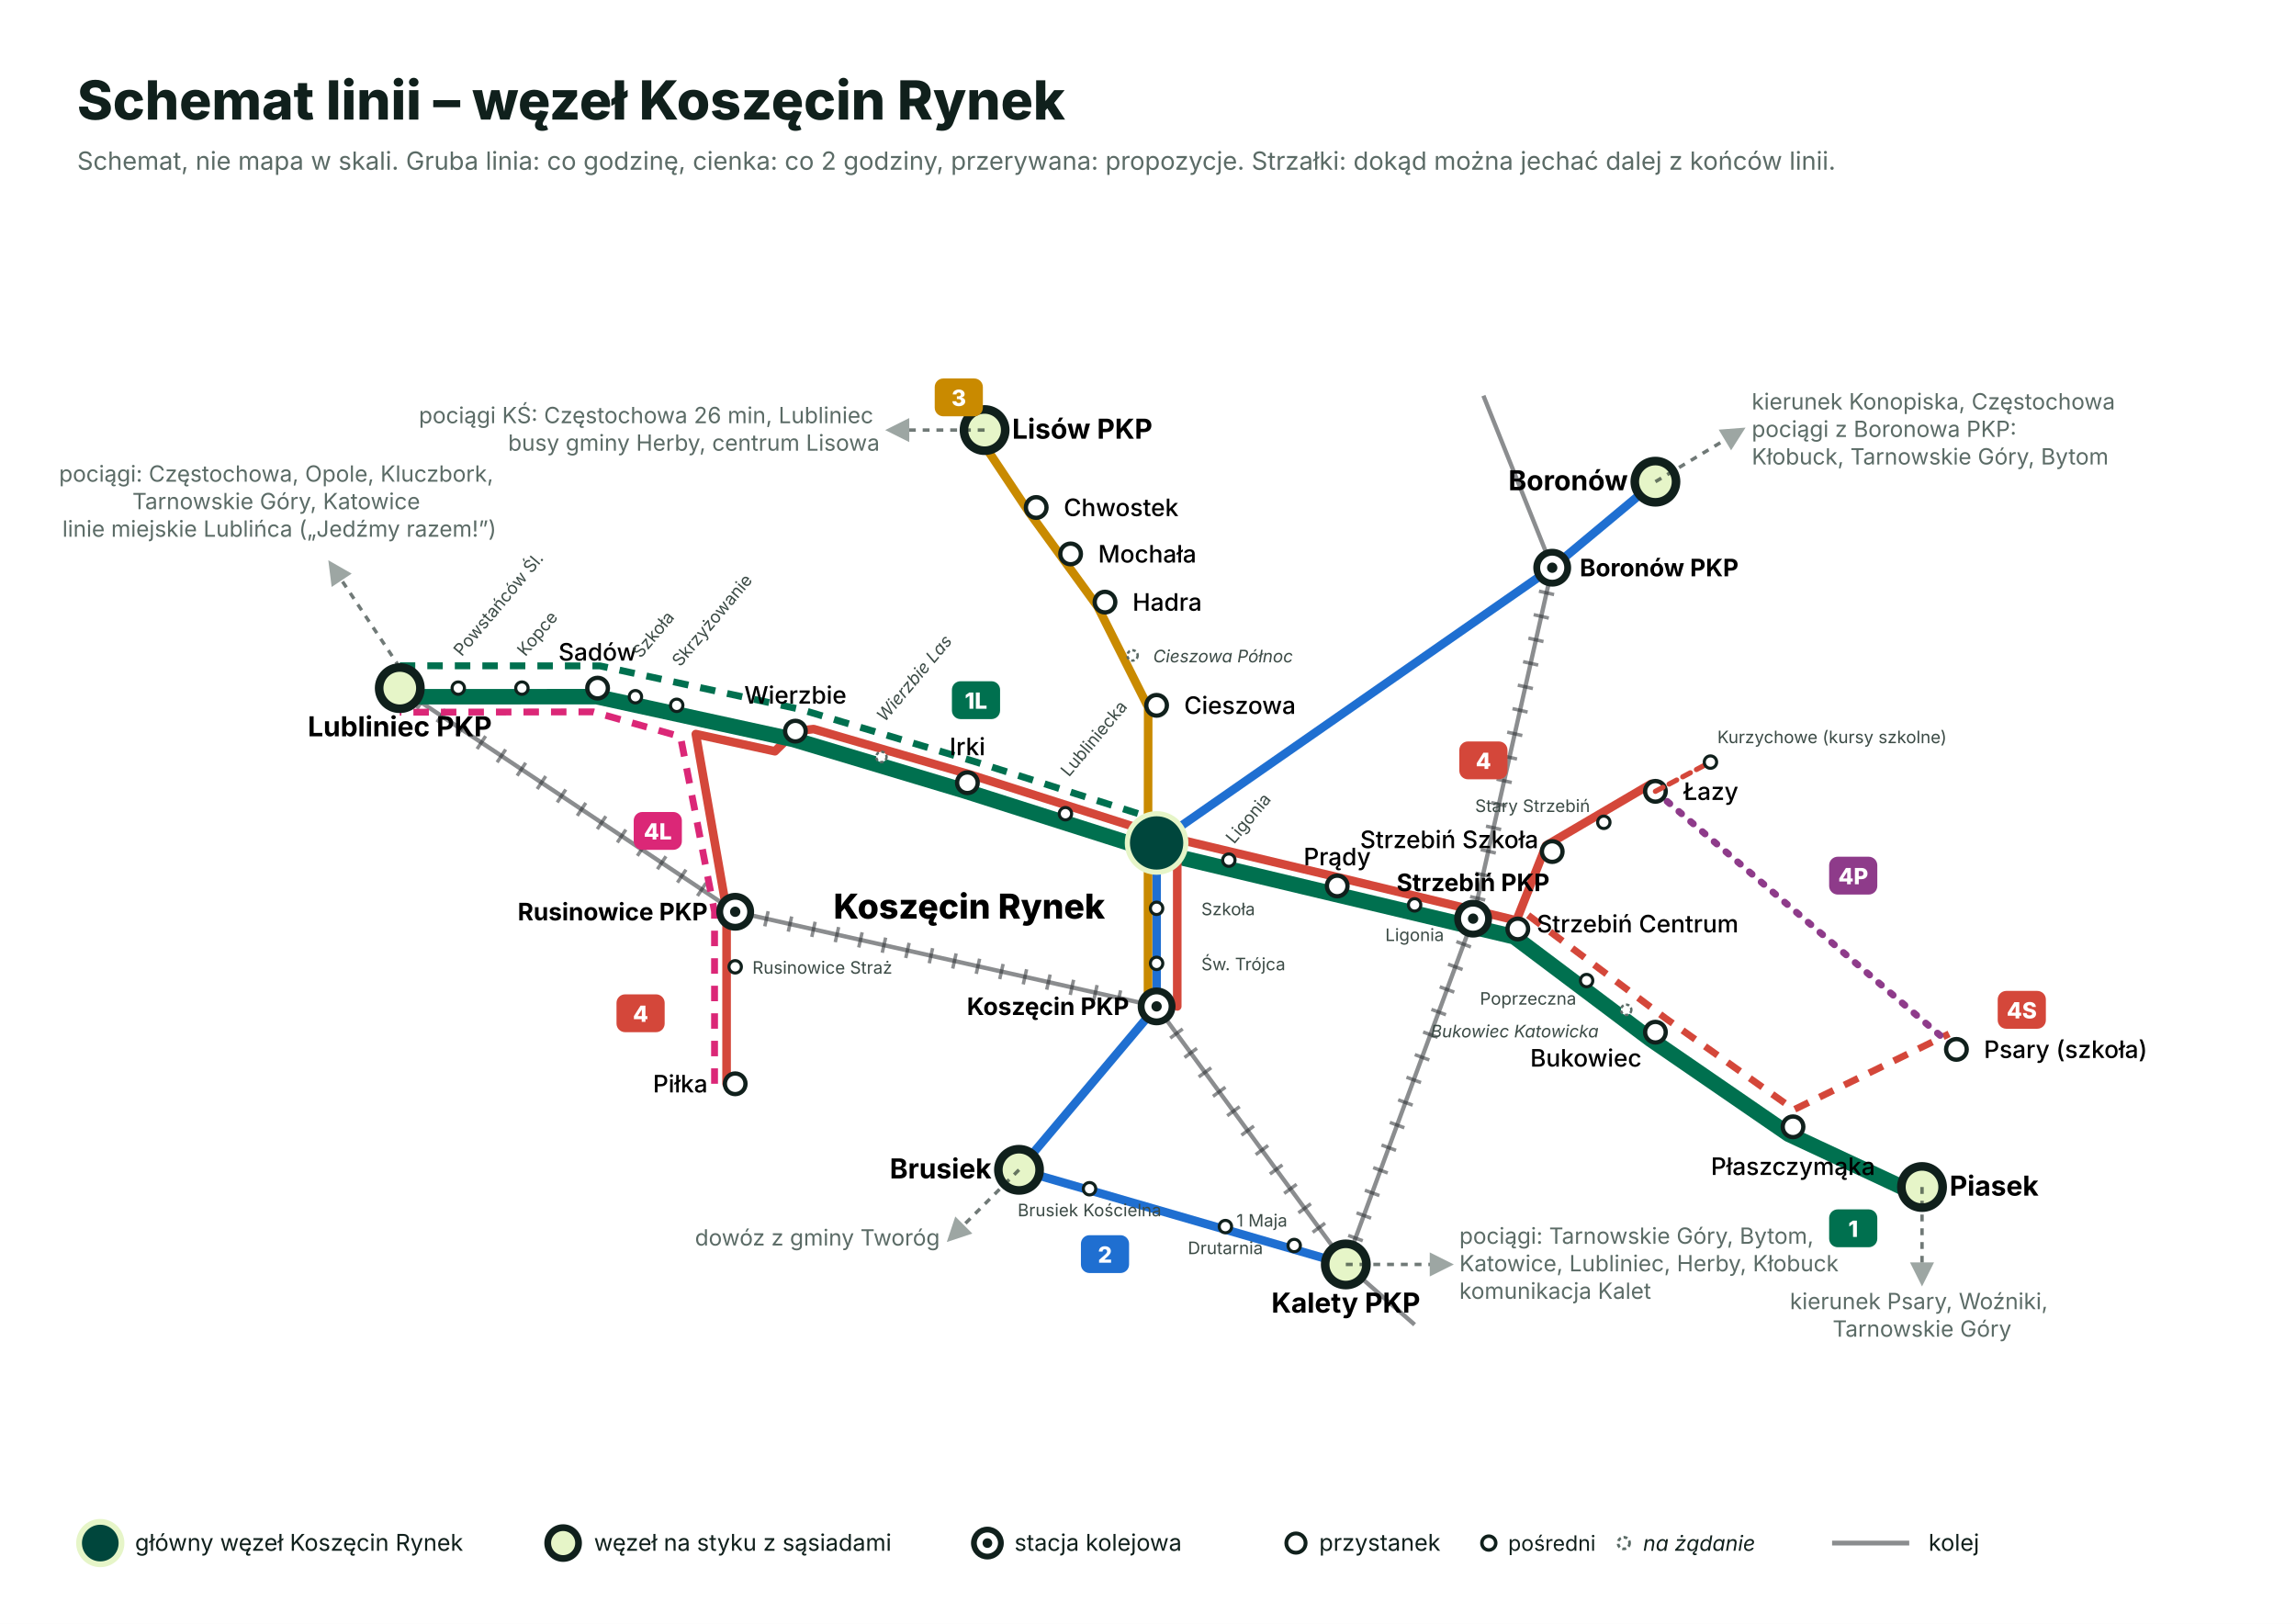
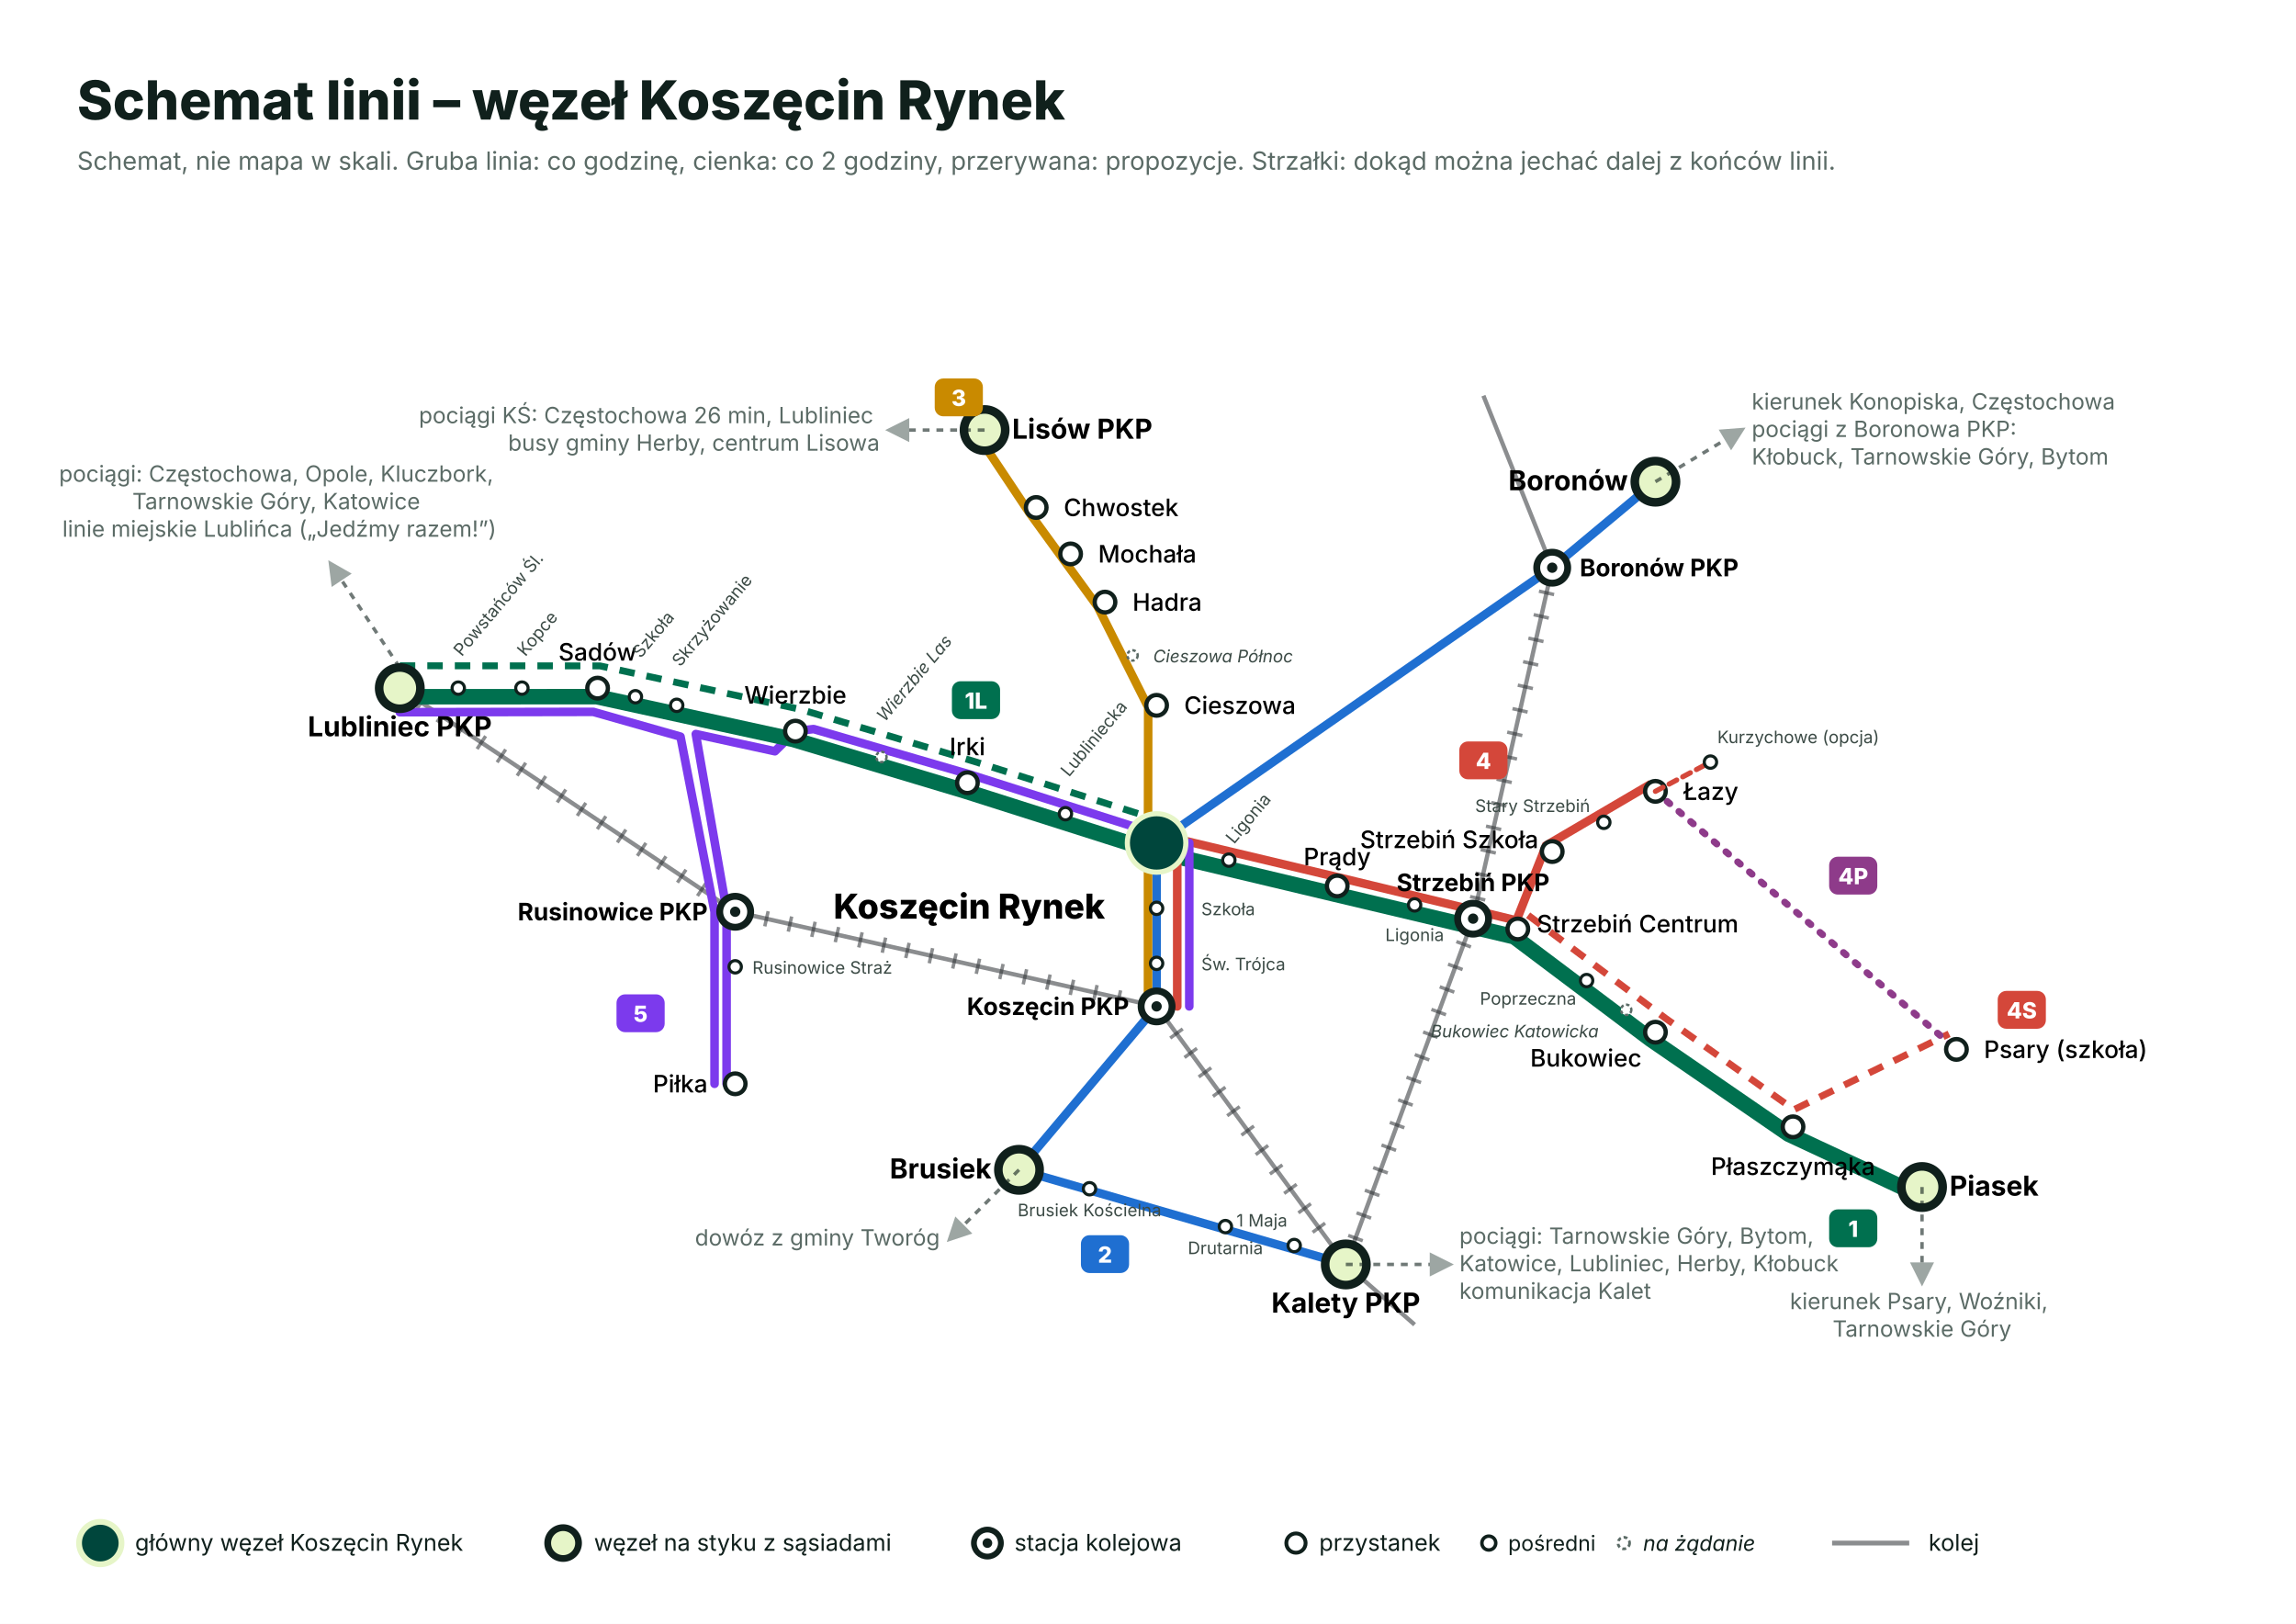
<svg xmlns="http://www.w3.org/2000/svg" width="1190.55pt" height="841.89pt" viewBox="0 0 1190.55 841.89">
  <rect width="1190.55" height="841.89" fill="#fff" />
  <text x="40" y="62" font-family="Inter" font-weight="800" font-size="28" fill="#10201c">Schemat linii – węzeł Koszęcin Rynek</text>
  <text x="40" y="88" font-family="Inter" font-size="13" fill="#5b6b66">Schemat, nie mapa w skali. Gruba linia: co godzinę, cienka: co 2 godziny, przerywana: propozycje. Strzałki: dokąd można jechać dalej z końców linii.</text>
  <svg x="20" y="110" width="1150.55" height="671.89" viewBox="-150 -10 1290 600">
    <style>text{font-family:Inter}</style>
    <defs>
      <marker id="ar" viewBox="0 0 10 10" refX="8" refY="5" markerWidth="7" markerHeight="7" orient="auto-start-reverse">
        <path d="M0,0L10,5L0,10z" fill="#5b6b66" />
      </marker>
    </defs>
    <polyline points="60,190 255,320 500,375 610,525" fill="none" stroke="#2b2f33" stroke-width="2.5" opacity=".55" />
    <polyline points="60,190 255,320 500,375 610,525" fill="none" stroke="#2b2f33" stroke-width="9" stroke-dasharray="2 12" opacity=".55" />
    <polyline points="730,120 684,324 610,525" fill="none" stroke="#2b2f33" stroke-width="2.5" opacity=".55" />
    <polyline points="730,120 684,324 610,525" fill="none" stroke="#2b2f33" stroke-width="9" stroke-dasharray="2 12" opacity=".55" />
    <polyline points="610,525 650,560" stroke="#2b2f33" stroke-width="2.5" opacity=".55" />
    <polyline points="730,120 690,20" stroke="#2b2f33" stroke-width="2.5" opacity=".55" />
-     <polyline points="787.481,245.681 726.464,281.464 709.21,325.063 606.158,300.136 501.344,275.184 391.478,240.224 300.6,213.8 290,215 278.1,226.7 232.1,216.7 250,319 250,420" fill="none" stroke="#d4473a" stroke-width="5" stroke-linecap="round" stroke-linejoin="round" />
+     <polyline points="787.481,245.681 726.464,281.464 709.21,325.063 606.158,300.136 501.344,275.184" fill="none" stroke="#d4473a" stroke-width="5" />
+     <polyline points="501.344,275.184 391.478,240.224 300.6,213.8 290,215 278.1,226.7 232.1,216.7 250,319 250,420" fill="none" stroke="#7c3aed" stroke-width="5" stroke-linecap="round" stroke-linejoin="round" />
    <polyline points="942.886,484.531 867.489,449.324 787.082,394.06 707.912,334.543 603.842,309.864 498.656,284.816 388.522,249.776 288.761,219.844 174.46,194.971 60,195" fill="none" stroke="#00704f" stroke-width="9" stroke-linecap="round" stroke-linejoin="round" />
    <polyline points="790,70 730,120 500,280 500,375 420,470 610,525" fill="none" stroke="#1f6fd1" stroke-width="5" stroke-linecap="round" stroke-linejoin="round" />
    <polyline points="395.84,42.774 425.904,87.867 465.729,142.6 495.111,201.048 495,280 495,375" fill="none" stroke="#c98a00" stroke-width="5" stroke-linecap="round" stroke-linejoin="round" />
    <polyline points="512,280 512,375" fill="none" stroke="#d4473a" stroke-width="5" stroke-linecap="round" stroke-linejoin="round" />
+     <polyline points="519,280 519,375" fill="none" stroke="#7c3aed" stroke-width="5" stroke-linecap="round" stroke-linejoin="round" />
    <polyline points="60,177 176.405,177.076 293.222,202.406 393.844,232.581 503.942,267.612" fill="none" stroke="#00704f" stroke-width="4" stroke-dasharray="9 7" stroke-linejoin="round" />
-     <polyline points="243,420 243,320 223.2,218.2 172.5,203.8 60,204" fill="none" stroke="#db2777" stroke-width="4" stroke-dasharray="9 7" stroke-linejoin="round" />
+     <polyline points="243,420 243,320 223.2,218.2 172.5,203.8 60,204" fill="none" stroke="#7c3aed" stroke-width="5" stroke-linecap="round" stroke-linejoin="round" />
    <polyline points="716,322 795.836,381.88 870.57,435.016 960.719,390.963" fill="none" stroke="#d4473a" stroke-width="4" stroke-dasharray="9 7" stroke-linejoin="round" />
    <polyline points="790,250 965,400" fill="none" stroke="#8e3b8a" stroke-width="4" stroke-dasharray="2 7" stroke-linecap="round" stroke-linejoin="round" />
    <circle cx="60" cy="190" r="12" fill="#e6f5c8" stroke="#10201c" stroke-width="5" />
    <text x="60" y="218" text-anchor="middle" font-size="16" font-weight="700">Lubliniec PKP</text>
    <circle cx="175" cy="190" r="6" fill="#ffffff" stroke="#10201c" stroke-width="2.5" />
    <text x="175" y="174" text-anchor="middle" font-size="14" font-weight="500">Sadów</text>
    <circle cx="290" cy="215" r="6" fill="#ffffff" stroke="#10201c" stroke-width="2.5" />
    <text x="290" y="199" text-anchor="middle" font-size="14" font-weight="500">Wierzbie</text>
    <circle cx="390" cy="245" r="6" fill="#ffffff" stroke="#10201c" stroke-width="2.5" />
    <text x="390" y="229" text-anchor="middle" font-size="14" font-weight="500">Irki</text>
    <circle cx="500" cy="280" r="17" fill="#00463c" stroke="#e6f5c8" stroke-width="3" />
    <text x="470" y="324" text-anchor="end" font-size="20" font-weight="800">Koszęcin Rynek</text>
    <circle cx="500" cy="375" r="9" fill="#ffffff" stroke="#10201c" stroke-width="4" />
    <circle cx="500" cy="375" r="3" fill="#10201c" />
    <text x="484" y="380" text-anchor="end" font-size="14" font-weight="700">Koszęcin PKP</text>
    <circle cx="684" cy="324" r="9" fill="#ffffff" stroke="#10201c" stroke-width="4" />
    <circle cx="684" cy="324" r="3" fill="#10201c" />
    <text x="684" y="308" text-anchor="middle" font-size="14" font-weight="700">Strzebiń PKP</text>
    <circle cx="710" cy="330" r="6" fill="#ffffff" stroke="#10201c" stroke-width="2.5" />
    <text x="721" y="332" text-anchor="start" font-size="14" font-weight="500">Strzebiń Centrum</text>
    <circle cx="730" cy="285" r="6" fill="#ffffff" stroke="#10201c" stroke-width="2.5" />
    <text x="722" y="283" text-anchor="end" font-size="14" font-weight="500">Strzebiń Szkoła</text>
    <circle cx="605" cy="305" r="6" fill="#ffffff" stroke="#10201c" stroke-width="2.5" />
    <text x="605" y="293" text-anchor="middle" font-size="14" font-weight="500">Prądy</text>
    <circle cx="965" cy="400" r="6" fill="#ffffff" stroke="#10201c" stroke-width="2.5" />
    <text x="981" y="405" text-anchor="start" font-size="14" font-weight="500">Psary (szkoła)</text>
    <circle cx="790" cy="250" r="6" fill="#ffffff" stroke="#10201c" stroke-width="2.5" />
    <text x="806" y="255" text-anchor="start" font-size="14" font-weight="500">Łazy</text>
    <circle cx="790" cy="390" r="6" fill="#ffffff" stroke="#10201c" stroke-width="2.5" />
    <text x="782" y="410" text-anchor="end" font-size="14" font-weight="500">Bukowiec</text>
    <circle cx="870" cy="445" r="6" fill="#ffffff" stroke="#10201c" stroke-width="2.5" />
    <text x="870" y="473" text-anchor="middle" font-size="14" font-weight="500">Płaszczymąka</text>
    <circle cx="945" cy="480" r="12" fill="#e6f5c8" stroke="#10201c" stroke-width="5" />
    <text x="961" y="485" text-anchor="start" font-size="16" font-weight="700">Piasek</text>
    <circle cx="790" cy="70" r="12" fill="#e6f5c8" stroke="#10201c" stroke-width="5" />
    <text x="774" y="75" text-anchor="end" font-size="16" font-weight="700">Boronów</text>
    <circle cx="730" cy="120" r="9" fill="#ffffff" stroke="#10201c" stroke-width="4" />
    <circle cx="730" cy="120" r="3" fill="#10201c" />
    <text x="746" y="125" text-anchor="start" font-size="14" font-weight="700">Boronów PKP</text>
    <circle cx="400" cy="40" r="12" fill="#e6f5c8" stroke="#10201c" stroke-width="5" />
    <text x="416" y="45" text-anchor="start" font-size="16" font-weight="700">Lisów PKP</text>
    <circle cx="430" cy="85" r="6" fill="#ffffff" stroke="#10201c" stroke-width="2.5" />
    <text x="446" y="90" text-anchor="start" font-size="14" font-weight="500">Chwostek</text>
    <circle cx="450" cy="112" r="6" fill="#ffffff" stroke="#10201c" stroke-width="2.5" />
    <text x="466" y="117" text-anchor="start" font-size="14" font-weight="500">Mochała</text>
    <circle cx="470" cy="140" r="6" fill="#ffffff" stroke="#10201c" stroke-width="2.5" />
    <text x="486" y="145" text-anchor="start" font-size="14" font-weight="500">Hadra</text>
    <circle cx="500" cy="200" r="6" fill="#ffffff" stroke="#10201c" stroke-width="2.5" />
    <text x="516" y="205" text-anchor="start" font-size="14" font-weight="500">Cieszowa</text>
    <circle cx="420" cy="470" r="12" fill="#e6f5c8" stroke="#10201c" stroke-width="5" />
    <text x="404" y="475" text-anchor="end" font-size="16" font-weight="700">Brusiek</text>
    <circle cx="610" cy="525" r="12" fill="#e6f5c8" stroke="#10201c" stroke-width="5" />
    <text x="610" y="553" text-anchor="middle" font-size="16" font-weight="700">Kalety PKP</text>
    <circle cx="255" cy="320" r="9" fill="#ffffff" stroke="#10201c" stroke-width="4" />
    <circle cx="255" cy="320" r="3" fill="#10201c" />
    <text x="239" y="325" text-anchor="end" font-size="14" font-weight="700">Rusinowice PKP</text>
    <circle cx="255" cy="420" r="6" fill="#ffffff" stroke="#10201c" stroke-width="2.5" />
    <text x="239" y="425" text-anchor="end" font-size="14" font-weight="500">Piłka</text>
    <line x1="60" y1="178" x2="20" y2="118" stroke="#10201c" stroke-width="2" stroke-dasharray="4 4" opacity=".6" marker-end="url(#ar)" />
    <text x="-10" y="70" text-anchor="middle" font-size="13" fill="#5b6b66">
      <tspan x="-10" dy="0">pociągi: Częstochowa, Opole, Kluczbork,</tspan>
      <tspan x="-10" dy="16">Tarnowskie Góry, Katowice</tspan>
      <tspan x="-10" dy="16">linie miejskie Lublińca („Jedźmy razem!”)</tspan>
    </text>
    <line x1="400" y1="40" x2="345" y2="40" stroke="#10201c" stroke-width="2" stroke-dasharray="4 4" opacity=".6" marker-end="url(#ar)" />
    <text x="339" y="36" text-anchor="end" font-size="13" fill="#5b6b66">
      <tspan x="339" dy="0">pociągi KŚ: Częstochowa 26 min, Lubliniec</tspan>
      <tspan x="339" dy="16">busy gminy Herby, centrum Lisowa</tspan>
    </text>
    <line x1="790" y1="70" x2="840" y2="40" stroke="#10201c" stroke-width="2" stroke-dasharray="4 4" opacity=".6" marker-end="url(#ar)" />
    <text x="846" y="28" text-anchor="start" font-size="13" fill="#5b6b66">
      <tspan x="846" dy="0">kierunek Konopiska, Częstochowa</tspan>
      <tspan x="846" dy="16">pociągi z Boronowa PKP:</tspan>
      <tspan x="846" dy="16">Kłobuck, Tarnowskie Góry, Bytom</tspan>
    </text>
    <line x1="945" y1="480" x2="945" y2="535" stroke="#10201c" stroke-width="2" stroke-dasharray="4 4" opacity=".6" marker-end="url(#ar)" />
    <text x="945" y="551" text-anchor="middle" font-size="13" fill="#5b6b66">
      <tspan x="945" dy="0">kierunek Psary, Woźniki,</tspan>
      <tspan x="945" dy="16">Tarnowskie Góry</tspan>
    </text>
    <line x1="610" y1="525" x2="670" y2="525" stroke="#10201c" stroke-width="2" stroke-dasharray="4 4" opacity=".6" marker-end="url(#ar)" />
    <text x="676" y="513" text-anchor="start" font-size="13" fill="#5b6b66">
      <tspan x="676" dy="0">pociągi: Tarnowskie Góry, Bytom,</tspan>
      <tspan x="676" dy="16">Katowice, Lubliniec, Herby, Kłobuck</tspan>
      <tspan x="676" dy="16">komunikacja Kalet</tspan>
    </text>
    <line x1="420" y1="470" x2="380" y2="510" stroke="#10201c" stroke-width="2" stroke-dasharray="4 4" opacity=".6" marker-end="url(#ar)" />
    <text x="374" y="514" text-anchor="end" font-size="13" fill="#5b6b66">
      <tspan x="374" dy="0">dowóz z gminy Tworóg</tspan>
    </text>
-     <rect x="186" y="368" width="28" height="22" rx="5" fill="#d4473a" />
-     <text x="200" y="384" text-anchor="middle" font-size="13" font-weight="800" fill="#fff" stroke="none">4</text>
+     <rect x="186" y="368" width="28" height="22" rx="5" fill="#7c3aed" />
+     <text x="200" y="384" text-anchor="middle" font-size="13" font-weight="800" fill="#fff" stroke="none">5</text>
    <rect x="891" y="493" width="28" height="22" rx="5" fill="#00704f" />
    <text x="905" y="509" text-anchor="middle" font-size="13" font-weight="800" fill="#fff" stroke="none">1</text>
    <rect x="456" y="508" width="28" height="22" rx="5" fill="#1f6fd1" />
    <text x="470" y="524" text-anchor="middle" font-size="13" font-weight="800" fill="#fff" stroke="none">2</text>
    <rect x="371" y="10" width="28" height="22" rx="5" fill="#c98a00" />
    <text x="385" y="26" text-anchor="middle" font-size="13" font-weight="800" fill="#fff" stroke="none">3</text>
    <rect x="676" y="221" width="28" height="22" rx="5" fill="#d4473a" />
    <text x="690" y="237" text-anchor="middle" font-size="13" font-weight="800" fill="#fff" stroke="none">4</text>
    <rect x="989" y="366" width="28" height="22" rx="5" fill="#d4473a" />
    <text x="1003" y="382" text-anchor="middle" font-size="13" font-weight="800" fill="#fff" stroke="none">4S</text>
    <rect x="381" y="186" width="28" height="22" rx="5" fill="#00704f" />
    <text x="395" y="202" text-anchor="middle" font-size="13" font-weight="800" fill="#fff" stroke="none">1L</text>
-     <rect x="196" y="262" width="28" height="22" rx="5" fill="#db2777" />
-     <text x="210" y="278" text-anchor="middle" font-size="13" font-weight="800" fill="#fff" stroke="none">4L</text>
    <rect x="891" y="288" width="28" height="22" rx="5" fill="#8e3b8a" />
    <text x="905" y="304" text-anchor="middle" font-size="13" font-weight="800" fill="#fff" stroke="none">4P</text>
    <g id="male-przystanki">
      <polyline points="790,250 822,233" fill="none" stroke="#d4473a" stroke-width="3" stroke-dasharray="5 4" stroke-linecap="round" />
      <circle cx="94" cy="190" r="3.6" fill="#ffffff" stroke="#10201c" stroke-width="1.8" />
      <text x="96" y="172" text-anchor="start" font-size="10" fill="#3b4a45" transform="rotate(-50 96 172)">Powstańców Śl.</text>
      <circle cx="131" cy="190" r="3.6" fill="#ffffff" stroke="#10201c" stroke-width="1.8" />
      <text x="133" y="172" text-anchor="start" font-size="10" fill="#3b4a45" transform="rotate(-50 133 172)">Kopce</text>
      <circle cx="197" cy="195" r="3.6" fill="#ffffff" stroke="#10201c" stroke-width="1.8" />
      <text x="200" y="173" text-anchor="start" font-size="10" fill="#3b4a45" transform="rotate(-50 200 173)">Szkoła</text>
      <circle cx="221" cy="200" r="3.6" fill="#ffffff" stroke="#10201c" stroke-width="1.8" />
      <text x="223" y="178" text-anchor="start" font-size="10" fill="#3b4a45" transform="rotate(-50 223 178)">Skrzyżowanie</text>
      <circle cx="340" cy="230" r="3" fill="#ffffff" stroke="#5b6b66" stroke-width="1.4" stroke-dasharray="2 1.5" />
      <text x="342" y="210" text-anchor="start" font-size="10" fill="#3b4a45" font-style="italic" transform="rotate(-50 342 210)">Wierzbie Las</text>
      <circle cx="447" cy="263" r="3.6" fill="#ffffff" stroke="#10201c" stroke-width="1.8" />
      <text x="449" y="242" text-anchor="start" font-size="10" fill="#3b4a45" transform="rotate(-50 449 242)">Lubliniecka</text>
      <circle cx="542" cy="290" r="3.6" fill="#ffffff" stroke="#10201c" stroke-width="1.8" />
      <text x="545" y="281" text-anchor="start" font-size="10" fill="#3b4a45" transform="rotate(-50 545 281)">Ligonia</text>
      <circle cx="650" cy="316" r="3.6" fill="#ffffff" stroke="#10201c" stroke-width="1.8" />
      <text x="650" y="337" text-anchor="middle" font-size="10" fill="#3b4a45">Ligonia</text>
      <circle cx="750" cy="360" r="3.6" fill="#ffffff" stroke="#10201c" stroke-width="1.8" />
      <text x="744" y="374" text-anchor="end" font-size="10" fill="#3b4a45">Poprzeczna</text>
      <circle cx="773" cy="377" r="3" fill="#ffffff" stroke="#5b6b66" stroke-width="1.4" stroke-dasharray="2 1.5" />
      <text x="757" y="393" text-anchor="end" font-size="10" fill="#3b4a45" font-style="italic">Bukowiec Katowicka</text>
      <circle cx="500" cy="318" r="3.6" fill="#ffffff" stroke="#10201c" stroke-width="1.8" />
      <text x="526" y="322" text-anchor="start" font-size="10" fill="#3b4a45">Szkoła</text>
      <circle cx="500" cy="350" r="3.6" fill="#ffffff" stroke="#10201c" stroke-width="1.8" />
      <text x="526" y="354" text-anchor="start" font-size="10" fill="#3b4a45">Św. Trójca</text>
      <circle cx="760" cy="268" r="3.6" fill="#ffffff" stroke="#10201c" stroke-width="1.8" />
      <text x="752" y="262" text-anchor="end" font-size="10" fill="#3b4a45">Stary Strzebiń</text>
      <circle cx="822" cy="233" r="3.6" fill="#ffffff" stroke="#10201c" stroke-width="1.8" />
-       <text x="826" y="222" text-anchor="start" font-size="10" fill="#3b4a45">Kurzychowe (kursy szkolne)</text>
+       <text x="826" y="222" text-anchor="start" font-size="10" fill="#3b4a45">Kurzychowe (opcja)</text>
      <circle cx="255" cy="352" r="3.6" fill="#ffffff" stroke="#10201c" stroke-width="1.8" />
      <text x="265" y="356" text-anchor="start" font-size="10" fill="#3b4a45">Rusinowice Straż</text>
      <circle cx="461" cy="481" r="3.6" fill="#ffffff" stroke="#10201c" stroke-width="1.8" />
      <text x="461" y="497" text-anchor="middle" font-size="10" fill="#3b4a45">Brusiek Kościelna</text>
      <circle cx="540" cy="503" r="3.6" fill="#ffffff" stroke="#10201c" stroke-width="1.8" />
      <text x="540" y="519" text-anchor="middle" font-size="10" fill="#3b4a45">Drutarnia</text>
      <circle cx="580" cy="514" r="3.6" fill="#ffffff" stroke="#10201c" stroke-width="1.8" />
      <text x="576" y="503" text-anchor="end" font-size="10" fill="#3b4a45">1 Maja</text>
      <circle cx="486" cy="171" r="3" fill="#ffffff" stroke="#5b6b66" stroke-width="1.4" stroke-dasharray="2 1.5" />
      <text x="498" y="175" text-anchor="start" font-size="10" fill="#3b4a45" font-style="italic">Cieszowa Północ</text>
    </g>
  </svg>
  <g font-family="Inter" font-size="12" fill="#10201c">
    <circle cx="52" cy="800" r="11" fill="#00463c" stroke="#e6f5c8" stroke-width="3" />
    <text x="70" y="804">główny węzeł Koszęcin Rynek</text>
    <circle cx="292" cy="800" r="8" fill="#e6f5c8" stroke="#10201c" stroke-width="3.5" />
    <text x="308" y="804">węzeł na styku z sąsiadami</text>
    <circle cx="512" cy="800" r="7" fill="#fff" stroke="#10201c" stroke-width="3" />
    <circle cx="512" cy="800" r="2.5" fill="#10201c" />
    <text x="526" y="804">stacja kolejowa</text>
    <circle cx="672" cy="800" r="5" fill="#fff" stroke="#10201c" stroke-width="2" />
    <text x="684" y="804">przystanek</text>
    <circle cx="772" cy="800" r="3.6" fill="#fff" stroke="#10201c" stroke-width="1.8" />
    <text x="782" y="804" font-size="11">pośredni</text>
    <circle cx="842" cy="800" r="3" fill="#fff" stroke="#5b6b66" stroke-width="1.4" stroke-dasharray="2 1.5" />
    <text x="852" y="804" font-size="11" font-style="italic">na żądanie</text>
    <line x1="950" y1="800" x2="990" y2="800" stroke="#2b2f33" stroke-width="2.5" opacity=".55" />
    <text x="1000" y="804">kolej</text>
  </g>
</svg>
